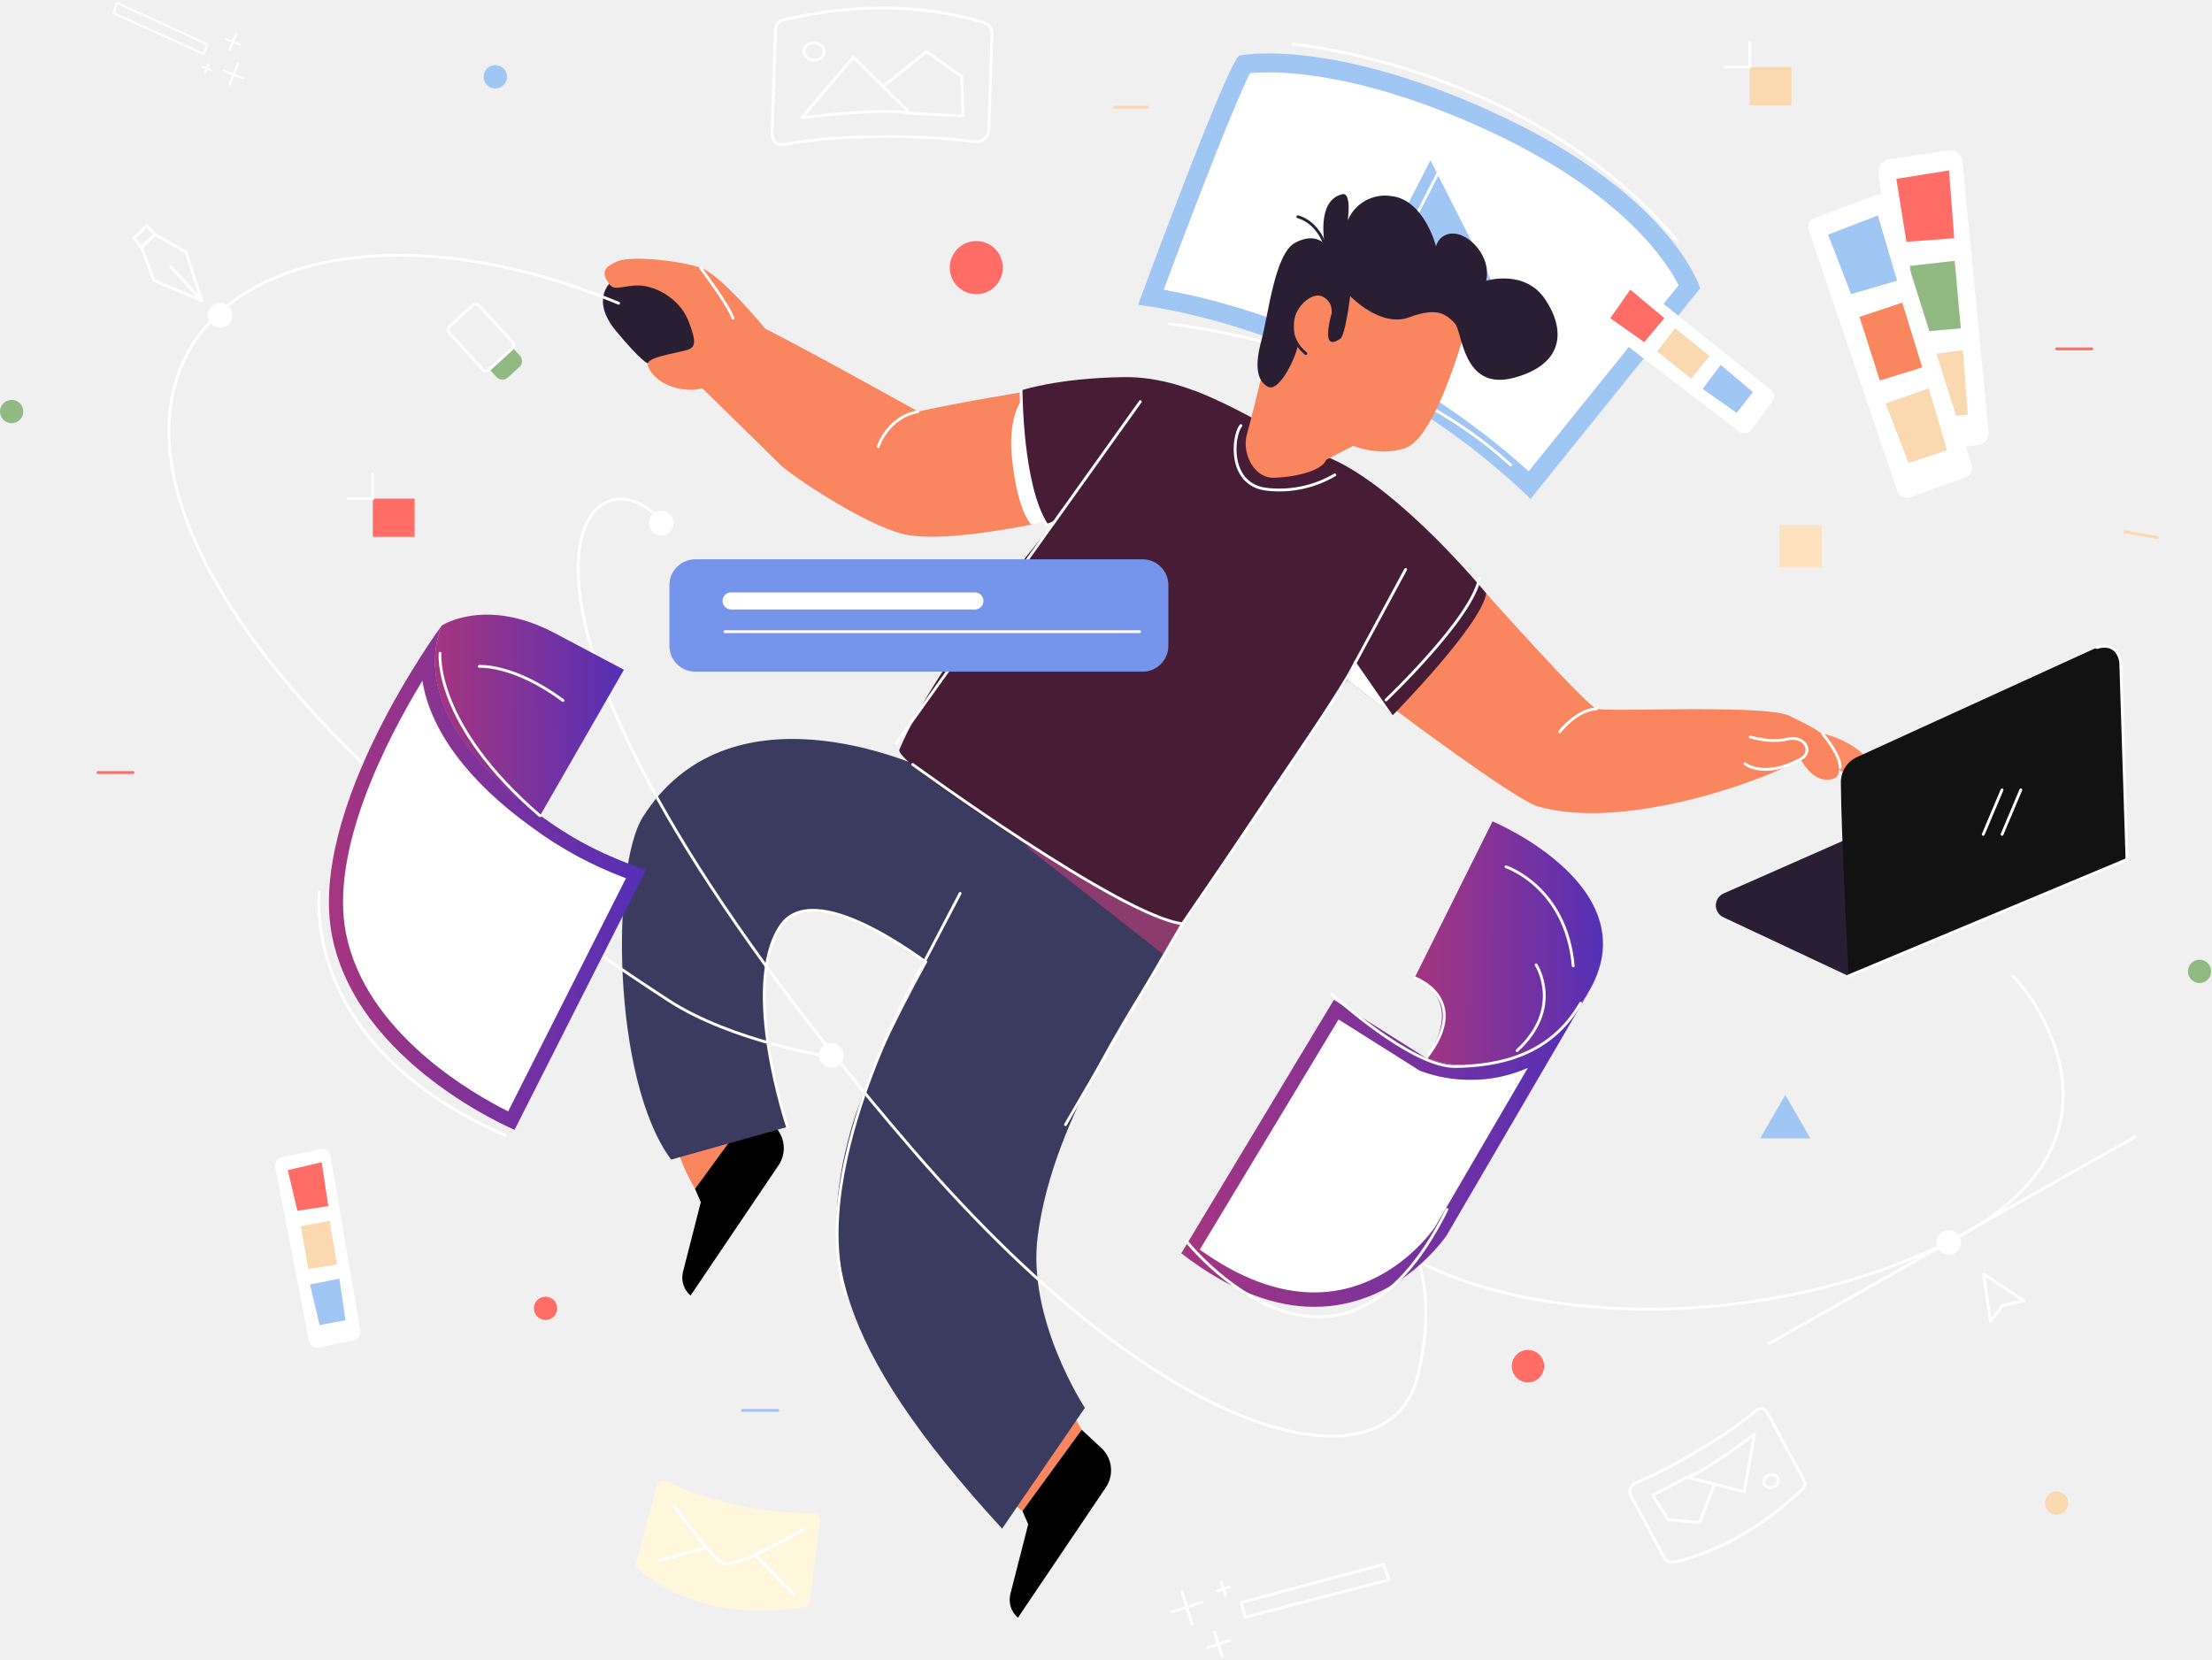
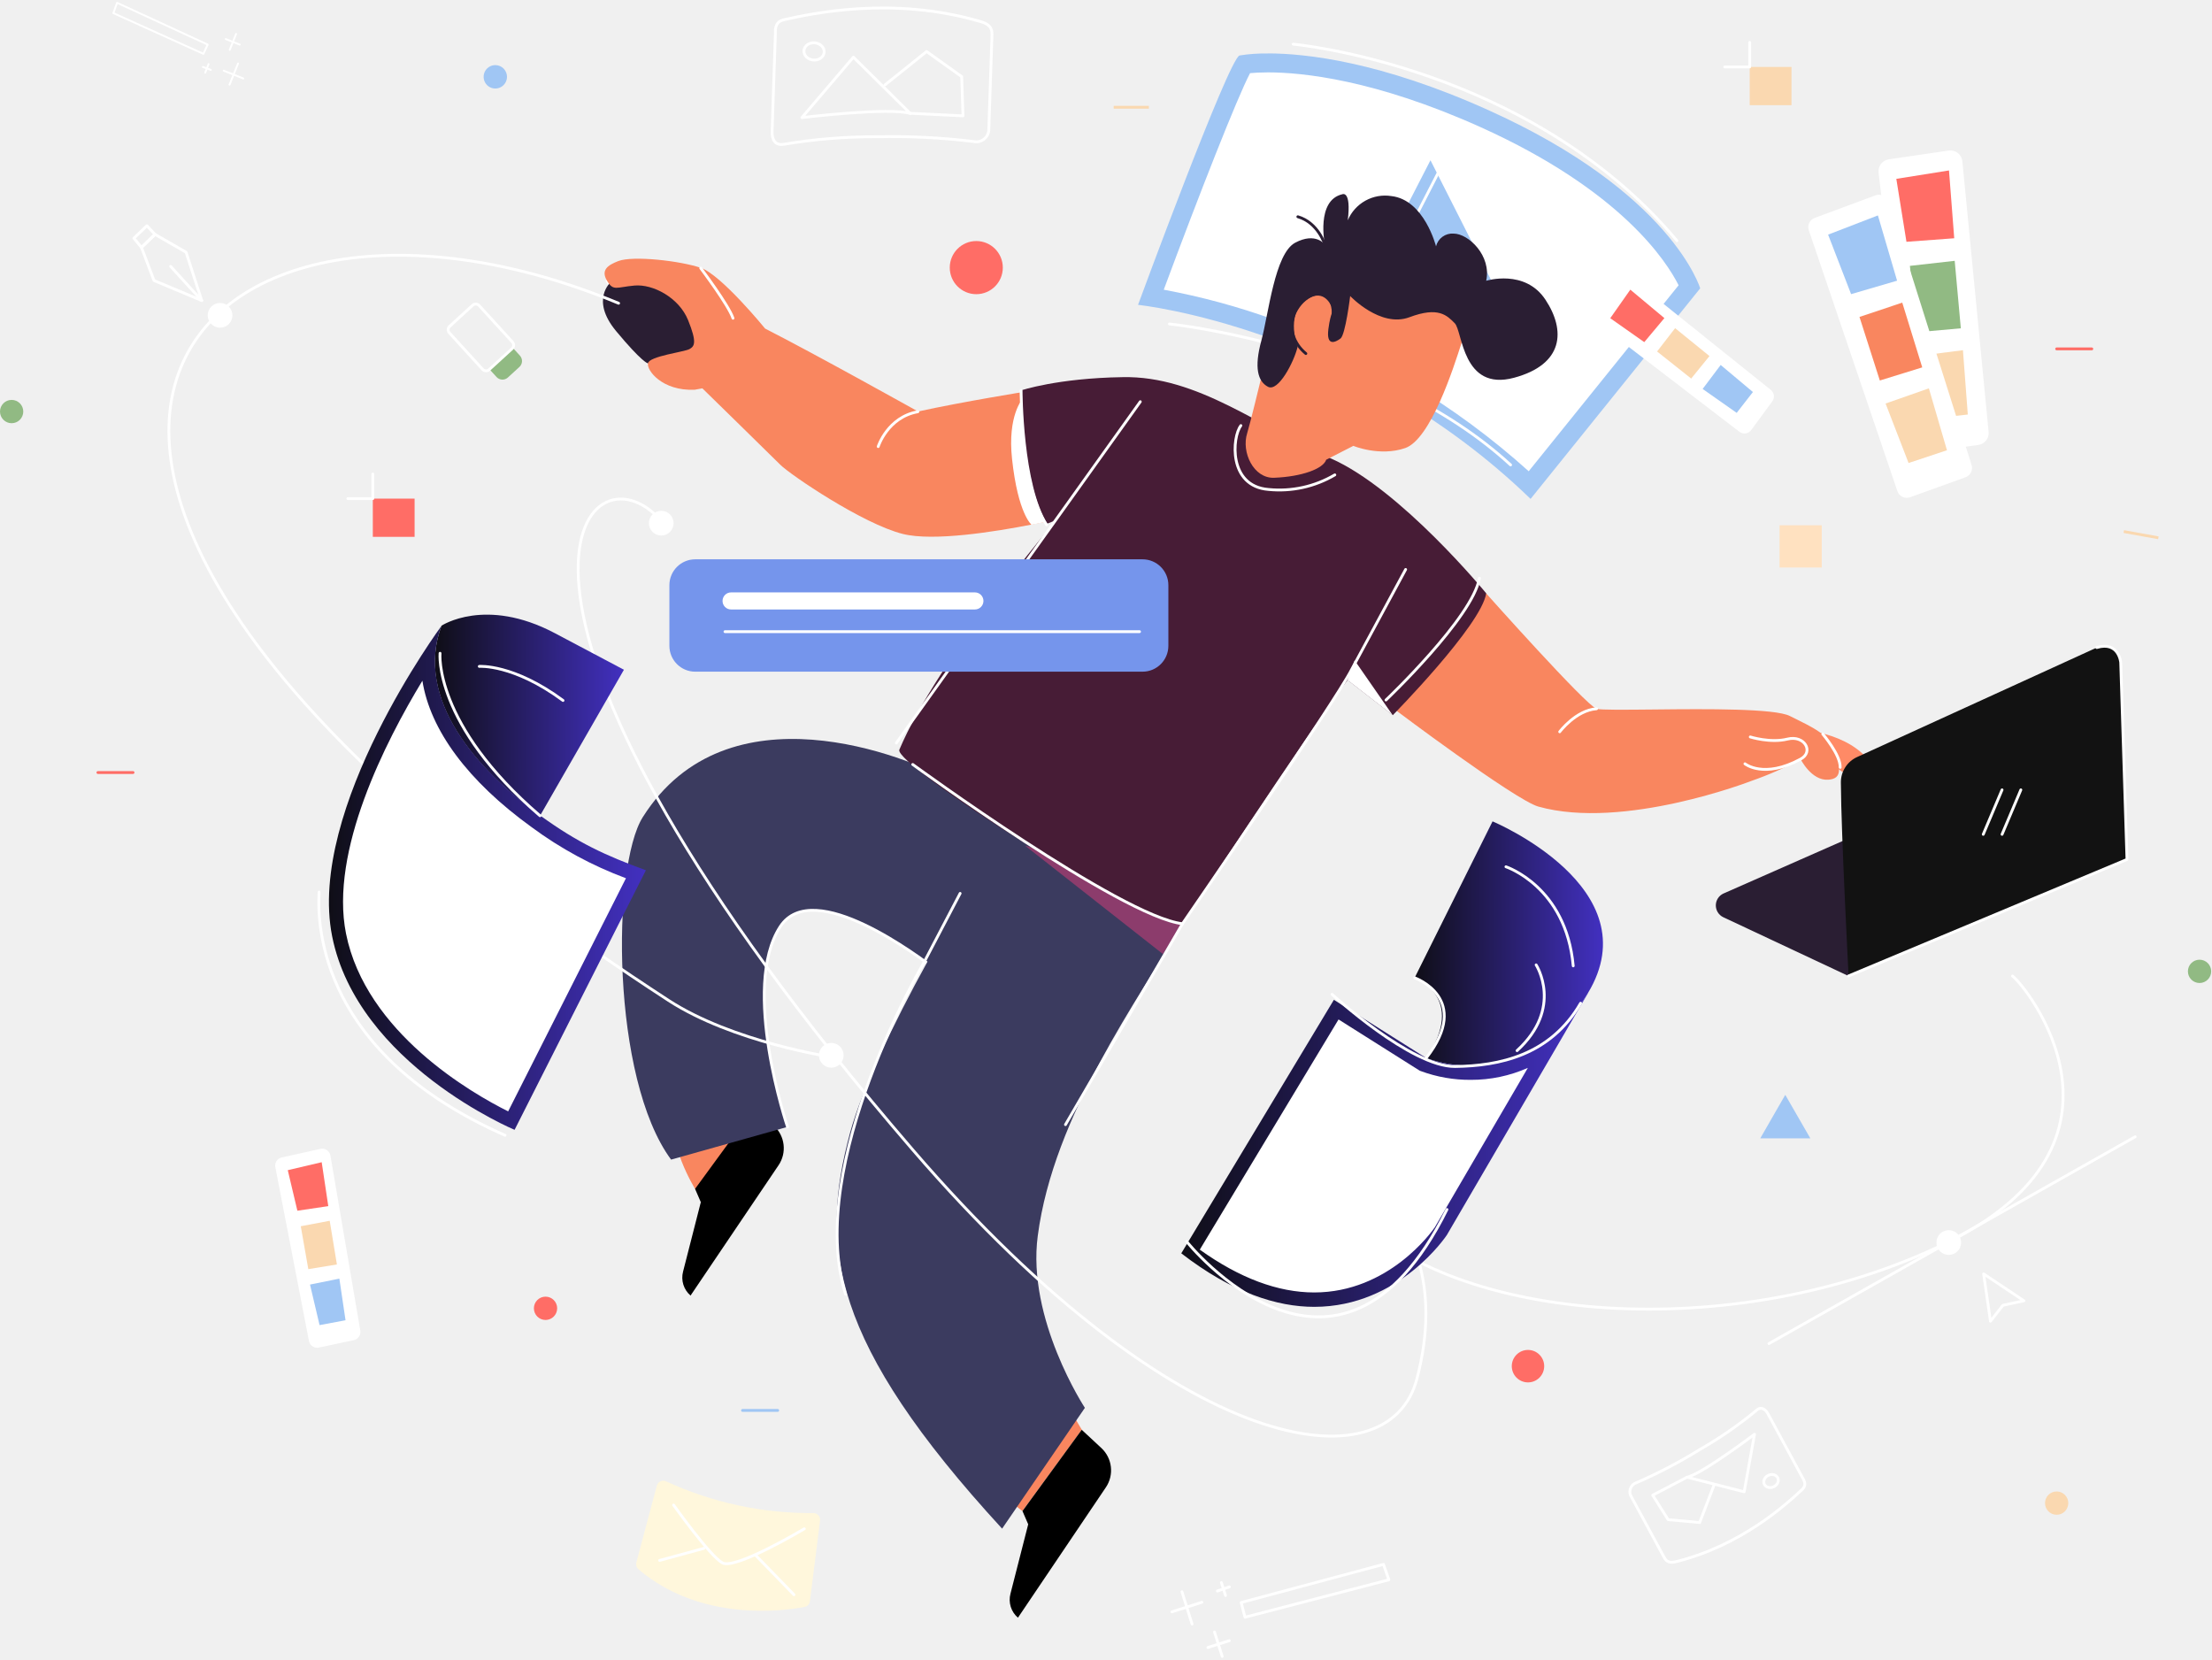
<svg xmlns="http://www.w3.org/2000/svg" width="785" height="589" viewBox="0 0 785 589" fill="none">
  <path d="M542.825 172.118C488.653 121.258 425.185 108.128 408.415 105.449C419.717 74.92 437.173 29.536 441.52 22.821C444.332 22.467 447.164 22.305 449.997 22.335C462.319 22.335 488.703 24.898 526.908 42.096C582.083 66.932 596.747 94.865 599.656 101.698L542.825 172.118Z" fill="white" />
  <path d="M449.997 25.685C462.052 25.685 487.901 28.213 525.487 45.144C575.329 67.618 591.43 92.738 595.71 101.229L542.508 167.228C516.192 143.508 485.466 125.218 452.087 113.404C439.364 108.817 426.291 105.272 412.996 102.803C425.486 69.192 439.062 34.594 443.627 25.953C445.115 25.819 447.255 25.685 450.03 25.685H449.997ZM450.03 18.986C446.633 18.915 443.237 19.15 439.882 19.689C435.969 20.996 403.867 108.179 403.867 108.179C403.867 108.179 480.059 115.966 543.177 177.041L603.368 102.317C603.368 102.317 593.336 68.389 528.129 39.048C489.957 21.85 463.356 18.953 449.897 18.953L450.03 18.986Z" fill="#A0C6F4" />
  <path d="M415.019 114.961C415.019 114.961 489.941 122.531 536.087 164.984" stroke="white" stroke-linecap="round" stroke-linejoin="round" />
  <path d="M479.691 111.294L507.647 56.867L536.372 113.622L479.691 111.294Z" fill="#A0C6F4" />
  <path d="M485.125 110.523L513.081 56.097L541.805 112.851L485.125 110.523Z" stroke="white" stroke-linecap="round" stroke-linejoin="round" />
  <path d="M458.909 15.67C458.909 15.67 542.942 23.307 595.108 85.403" stroke="white" stroke-linecap="round" stroke-linejoin="round" />
  <path d="M501.828 256.856C497.214 253.506 494.188 251.179 494.188 251.179C495.458 249.504 515.672 227.917 527.376 210.534C527.376 210.534 503.701 258.246 501.828 256.856Z" fill="white" />
  <path d="M215.435 99.655C217.692 103.423 218.678 101.915 225.182 101.329C231.686 100.743 240.949 105.583 244.193 113.605C247.436 121.626 246.45 122.866 244.694 123.87C242.939 124.875 230.449 126.382 229.947 128.894" stroke="white" stroke-linecap="round" stroke-linejoin="round" />
  <path d="M383.92 507.369L378.085 497.505L357.419 532.02L362.837 536.207L383.92 507.369Z" fill="#F9865F" />
  <path d="M246.667 421.878C246.667 421.878 235.95 404.444 240.548 395.887L274.723 399.554L246.667 421.878Z" fill="#F9865F" />
  <path d="M246.667 421.878L248.707 426.6L242.404 451.251C242.005 452.774 242.044 454.378 242.514 455.879C242.984 457.381 243.867 458.72 245.062 459.742L276.312 413.471C277.744 411.341 278.371 408.77 278.08 406.219C277.789 403.668 276.599 401.305 274.723 399.554L267.734 393.057L246.667 421.878Z" fill="black" />
  <path d="M229.948 128.961C239.729 128.727 252.135 128.107 249.644 120.588C247.152 113.069 237.94 94.514 216.789 100.09C216.789 100.09 209.349 106.303 218.645 117.49C227.941 128.677 229.948 128.961 229.948 128.961Z" fill="#2A1E33" />
  <path d="M279.472 399.889C279.472 399.889 262.752 350.487 276.897 328.8C288.601 310.898 326.688 340.003 331.905 343.872L359.175 294.603C359.175 294.603 352.888 285.761 337.439 277.103C321.99 268.445 258.137 242.521 228.125 289.947C217.04 307.465 216.873 382.674 238.157 411.495L279.472 399.889Z" fill="#3B3B5F" />
  <path d="M279.472 399.889C279.472 399.889 262.752 350.487 276.897 328.8C288.601 310.897 326.688 340.003 331.905 343.872" stroke="white" stroke-linecap="round" stroke-linejoin="round" />
  <path d="M359.175 294.603C346.769 307.682 310.002 371.386 301.726 401.782C290.674 442.51 294.837 476.288 355.63 542.454L385.007 499.582C385.007 499.582 364.341 468.165 368.287 438.541C373.872 395.686 404.318 354.137 419.717 327.778L359.175 294.603Z" fill="#3B3B5F" />
  <path d="M363.84 300.129L412.712 338.563L427.325 316.323L363.84 300.129Z" fill="#8C3C6C" />
  <path d="M644.599 259.736C652.223 261.377 658.03 264.286 662.021 268.461C666.017 272.648 664.211 274.825 662.757 276.098C661.302 277.37 655.667 275.913 650.768 271.559C645.87 267.205 644.599 259.736 644.599 259.736Z" fill="#FF8A66" />
  <path d="M494.188 251.179C495.458 249.504 515.672 227.917 527.376 210.534C527.376 210.534 562.739 250.224 566.584 251.514C568.005 251.982 576.616 251.865 587.451 251.765C605.642 251.564 629.835 251.38 635.186 254.076C643.713 258.329 648.829 260.473 650.952 266.452C653.076 272.43 653.929 276.332 648.829 276.684C642.86 277.119 639.031 269.432 639.031 269.432C633.409 272.457 627.555 275.027 621.526 277.119C621.526 277.119 576.198 294.737 545.902 286.213C537.659 283.885 494.188 251.179 494.188 251.179Z" fill="#F9865F" />
  <path d="M219.431 92.638C215.552 94.129 213.178 95.904 215.435 99.655C217.692 103.406 218.678 101.916 225.182 101.33C231.686 100.743 240.949 105.583 244.193 113.605C247.436 121.627 246.45 122.866 244.694 123.871C242.939 124.875 230.449 126.383 229.948 128.895C229.446 131.407 234.964 138.792 246.517 138.306L249.259 137.804C249.259 137.804 273.452 161.467 276.964 164.967C280.475 168.467 306.19 185.934 320.435 189.484C331.203 192.18 353.039 188.714 366.147 186.135C372.517 184.879 376.848 183.857 376.848 183.857C376.848 183.857 367 166.089 364.993 138.792C364.993 138.792 341.452 142.577 325.802 146.026C325.802 146.026 289.286 125.629 271.53 116.603C271.53 116.603 256.014 97.578 248.757 95.066C241.501 92.554 224.681 90.645 219.431 92.638Z" fill="#F9865F" />
  <path d="M366.08 186.218C372.45 184.962 376.781 183.941 376.781 183.941C376.781 183.941 364.86 168.869 362.87 141.605C362.87 141.605 357.486 147.416 359.158 162.873C361.265 182.4 366.08 186.218 366.08 186.218Z" fill="white" />
  <path d="M362.368 138.541C362.368 138.541 362.703 171.917 371.631 185.833L374.825 184.544C374.825 184.544 332.774 233.829 319.164 266.033C316.941 271.308 406.492 328.599 419.717 327.795C419.717 327.795 463.356 261.093 478.237 241.315L494.288 253.775C494.288 253.775 525.738 221.855 527.426 210.535C527.426 210.535 497.046 173.508 472.251 162.656C447.455 151.804 425.068 133.249 398.366 133.835C375.259 134.187 362.368 138.541 362.368 138.541Z" fill="#471C36" />
  <path d="M494.221 253.774L478.187 241.315L480.745 234.348L494.221 253.774Z" fill="white" />
  <path d="M518.632 121.827C515.823 130.586 507.714 155.89 498.668 159.005C489.623 162.12 480.277 158.218 480.277 158.218L470.646 163.141C469.576 166.373 461.968 169.153 452.154 169.539C444.881 169.823 440.45 160.462 442.607 153.696C443.593 150.581 447.288 135.275 447.288 135.275C447.288 135.275 455.08 106.538 462.336 100.609C469.593 94.681 476.247 88.786 495.391 96.54C524.551 108.396 518.632 121.827 518.632 121.827Z" fill="#F9865F" />
  <path d="M460.497 123.083C459.21 128.442 453.642 139.194 449.98 137.251C446.319 135.309 445.048 130.385 447.623 120.923C450.198 111.461 452.354 89.992 459.644 86.124C466.934 82.255 470.161 86.76 470.161 86.76C470.161 86.76 466.934 71.085 476.381 68.925C476.381 68.925 479.591 67.434 478.304 78.169C479.554 75.217 481.754 72.769 484.553 71.212C487.352 69.656 490.59 69.08 493.753 69.578C505.457 70.867 509.62 87.413 509.62 87.413C509.959 86.046 510.769 84.843 511.907 84.016C513.044 83.189 514.437 82.791 515.84 82.891C521.207 82.891 529.366 90.846 527.426 99.638C527.426 99.638 541.153 95.334 548.443 106.337C555.733 117.339 554.88 129.33 537.291 134.053C518.899 138.993 519.067 117.507 516.274 114.71C513.482 111.913 510.489 108.698 500.19 112.567C489.89 116.435 479.156 105.047 479.156 105.047C479.156 105.047 477.484 118.796 475.729 120.119C473.973 121.442 470.579 123.134 471.432 116.686C472.284 110.239 473.371 110.875 472.719 109.167C472.067 107.459 469.175 102.016 463.072 106.806C456.217 112.064 460.497 123.083 460.497 123.083Z" fill="#2A1E33" />
  <path d="M463.423 125.461C459.327 122.112 456.484 115.949 460.079 109.887C463.674 103.825 469.576 103.004 471.365 105.298C473.154 107.593 473.856 111.461 472.167 116.05" stroke="#2A1E33" stroke-linecap="round" stroke-linejoin="round" />
  <path d="M362.853 536.207L364.893 540.913L358.59 565.564C358.191 567.086 358.23 568.691 358.7 570.192C359.17 571.694 360.053 573.033 361.248 574.055L392.464 527.783C393.897 525.654 394.524 523.083 394.232 520.532C393.941 517.981 392.751 515.618 390.876 513.867L383.887 507.369L362.853 536.207Z" fill="black" />
  <path d="M470.161 86.76C470.161 86.76 467.753 78.972 460.581 76.913" stroke="#2A1E33" stroke-linecap="round" stroke-linejoin="round" />
  <path d="M318.094 263.672L404.67 142.543" stroke="white" stroke-linecap="round" stroke-linejoin="round" />
  <path d="M440.366 151.017C437.24 155.086 435.819 172.57 450.181 173.692C458.372 174.508 466.61 172.696 473.706 168.517" stroke="white" stroke-linecap="round" stroke-linejoin="round" />
  <path d="M248.674 95.15C248.674 95.15 258.572 108.263 260.127 112.935" stroke="white" stroke-linecap="round" stroke-linejoin="round" />
  <path d="M619.252 271.04C619.252 271.04 625.939 276.483 639.031 269.365C643.796 266.803 640.402 260.758 634.35 262.265C628.297 263.772 621.141 261.511 621.141 261.511" stroke="white" stroke-linecap="round" stroke-linejoin="round" />
  <path d="M646.873 260.49C646.873 260.49 653.21 267.909 653.042 272.313" stroke="white" stroke-linecap="round" stroke-linejoin="round" />
  <path d="M553.509 259.686C553.509 259.686 559.244 252.033 566.584 251.514" stroke="white" stroke-linecap="round" stroke-linejoin="round" />
  <path d="M311.657 158.469C311.657 158.469 315.001 148.019 325.735 146.11" stroke="white" stroke-linecap="round" stroke-linejoin="round" />
  <path d="M340.733 317.027L327.926 341.494C327.926 341.494 285.725 413.019 300.054 459.239" stroke="white" stroke-linecap="round" stroke-linejoin="round" />
  <path d="M378.118 399.085L419.634 327.795C419.634 327.795 474.057 248.734 479.624 237.664L498.836 202.077" stroke="white" stroke-linecap="round" stroke-linejoin="round" />
  <path d="M323.913 271.275C323.913 271.275 397.764 325.199 419.65 327.795" stroke="white" stroke-linecap="round" stroke-linejoin="round" />
  <path d="M362.368 138.541C362.368 138.541 362.368 172.386 371.414 186.252" stroke="white" stroke-linecap="round" stroke-linejoin="round" />
  <path d="M525.002 205.175C522.678 219.109 491.863 248.399 491.863 248.399" stroke="white" stroke-linecap="round" stroke-linejoin="round" />
  <path d="M295.004 378.872C297.424 378.872 299.385 376.908 299.385 374.484C299.385 372.061 297.424 370.097 295.004 370.097C292.585 370.097 290.624 372.061 290.624 374.484C290.624 376.908 292.585 378.872 295.004 378.872Z" fill="white" />
  <path d="M706.379 468.852L703.954 452.055L718.25 461.584L710.776 463.208L706.379 468.852Z" stroke="white" stroke-linecap="round" stroke-linejoin="round" />
  <path d="M231.954 182.099C204.851 158.134 160.059 217.87 323.913 408.011C418.463 517.702 492.783 527.532 502.815 489.367C520.872 420.906 455.665 403.607 479.942 430.418C515.221 469.405 615.556 477.644 690.344 441.27C764.129 405.365 718.768 349.616 714.187 346.35" stroke="white" stroke-linecap="round" stroke-linejoin="round" />
  <path d="M691.582 445.306C694.001 445.306 695.962 443.342 695.962 440.919C695.962 438.495 694.001 436.531 691.582 436.531C689.162 436.531 687.201 438.495 687.201 440.919C687.201 443.342 689.162 445.306 691.582 445.306Z" fill="white" />
  <path d="M627.779 476.773L757.742 403.389" stroke="white" stroke-linecap="round" stroke-linejoin="round" />
  <path d="M234.663 190.037C237.082 190.037 239.043 188.072 239.043 185.649C239.043 183.226 237.082 181.261 234.663 181.261C232.243 181.261 230.282 183.226 230.282 185.649C230.282 188.072 232.243 190.037 234.663 190.037Z" fill="white" />
  <path d="M346.468 104.394C351.667 104.394 355.881 100.173 355.881 94.966C355.881 89.758 351.667 85.537 346.468 85.537C341.269 85.537 337.055 89.758 337.055 94.966C337.055 100.173 341.269 104.394 346.468 104.394Z" fill="#FF6D66" />
  <path d="M175.792 23.106C174.971 23.103 174.168 23.343 173.484 23.798C172.8 24.252 172.266 24.899 171.949 25.658C171.633 26.417 171.548 27.252 171.706 28.059C171.865 28.866 172.258 29.607 172.837 30.19C173.417 30.772 174.155 31.169 174.96 31.331C175.765 31.493 176.6 31.412 177.358 31.098C178.117 30.784 178.766 30.252 179.222 29.568C179.678 28.885 179.922 28.081 179.922 27.259C179.922 26.16 179.487 25.107 178.713 24.328C177.939 23.55 176.889 23.11 175.792 23.106Z" fill="#A0C6F4" />
  <path d="M729.87 537.53C732.151 537.53 734 535.678 734 533.394C734 531.109 732.151 529.257 729.87 529.257C727.589 529.257 725.74 531.109 725.74 533.394C725.74 535.678 727.589 537.53 729.87 537.53Z" fill="#FAD8B0" />
  <path d="M655.985 346.333L611.494 325.45C610.709 325.062 610.051 324.459 609.594 323.712C609.138 322.964 608.902 322.103 608.915 321.227C608.927 320.35 609.187 319.496 609.664 318.761C610.141 318.027 610.816 317.443 611.611 317.077L694.307 280.636C694.886 280.379 695.513 280.247 696.146 280.247C696.779 280.247 697.406 280.379 697.985 280.636L754.833 305.053L655.985 346.333Z" fill="#2A1E33" />
  <path d="M653.293 277.672C653.393 296.093 656.035 346.334 656.035 346.334L754.883 304.986L752.659 235.069C752.63 234.077 752.356 233.108 751.863 232.248C751.369 231.388 750.671 230.664 749.83 230.14C748.989 229.616 748.031 229.309 747.043 229.245C746.055 229.182 745.066 229.364 744.165 229.777L659.078 268.629C657.342 269.412 655.871 270.684 654.844 272.289C653.817 273.895 653.278 275.765 653.293 277.672Z" fill="#121212" />
  <path d="M655.985 346.333L754.833 304.986L752.609 235.068C752.609 235.068 751.957 227.432 744.115 229.776" stroke="white" stroke-linecap="round" stroke-linejoin="round" />
  <path d="M703.82 296.076L710.492 280.284" stroke="white" stroke-linecap="round" stroke-linejoin="round" />
  <path d="M710.492 296.076L717.163 280.284" stroke="white" stroke-linecap="round" stroke-linejoin="round" />
  <path d="M193.599 468.4C195.879 468.4 197.728 466.548 197.728 464.263C197.728 461.979 195.879 460.127 193.599 460.127C191.318 460.127 189.469 461.979 189.469 464.263C189.469 466.548 191.318 468.4 193.599 468.4Z" fill="#FF6D66" />
  <path d="M542.257 490.556C545.433 490.556 548.008 487.976 548.008 484.795C548.008 481.613 545.433 479.034 542.257 479.034C539.08 479.034 536.505 481.613 536.505 484.795C536.505 487.976 539.08 490.556 542.257 490.556Z" fill="#FF6D66" />
  <path d="M236.468 525.707C252.84 533.243 270.667 537.073 288.684 536.927C289.019 536.93 289.349 537.003 289.653 537.142C289.957 537.281 290.229 537.483 290.45 537.734C290.671 537.985 290.836 538.281 290.935 538.6C291.035 538.92 291.065 539.258 291.025 539.59L287.414 568.26C287.342 568.758 287.113 569.219 286.761 569.578C286.41 569.936 285.953 570.173 285.457 570.253C278.134 571.643 248.674 575.696 226.57 556.856C226.234 556.567 225.986 556.189 225.856 555.765C225.726 555.341 225.718 554.889 225.835 554.461L233.124 527.114C233.225 526.782 233.398 526.477 233.63 526.219C233.862 525.962 234.148 525.759 234.467 525.625C234.786 525.49 235.131 525.428 235.477 525.442C235.823 525.457 236.161 525.547 236.468 525.707Z" fill="#FFF7DC" />
  <path d="M239.06 534.08C239.06 534.08 251.8 552.016 256.348 554.595C260.896 557.174 285.441 542.504 285.441 542.504" stroke="white" stroke-linecap="round" stroke-linejoin="round" />
  <path d="M268.37 552.117L281.762 565.899" stroke="white" stroke-linecap="round" stroke-linejoin="round" />
  <path d="M249.761 549.454L234.094 553.724" stroke="white" stroke-linecap="round" stroke-linejoin="round" />
  <path d="M646.505 186.402H631.541V201.391H646.505V186.402Z" fill="#FFE1C0" />
  <path d="M633.564 388.518L638.011 396.239L642.459 403.959H633.564H624.686L629.116 396.239L633.564 388.518Z" fill="#A0C6F4" />
  <path d="M274.004 46.752L275.175 11.718C275.041 8.369 276.378 7.414 278.385 6.962C287.882 4.869 316.84 -1.579 348.157 7.716C352.219 8.921 352.086 11.065 352.019 13.008L350.899 46.4C350.817 47.024 350.606 47.624 350.279 48.162C349.951 48.699 349.515 49.162 348.999 49.52C348.482 49.878 347.896 50.124 347.279 50.241C346.661 50.359 346.026 50.345 345.415 50.202C334.032 48.837 322.567 48.278 311.106 48.527C300.082 48.48 289.074 49.371 278.201 51.19C275.091 51.776 273.921 49.498 274.004 46.752Z" stroke="white" stroke-linecap="round" stroke-linejoin="round" />
  <path d="M284.571 41.728L302.863 20.292L323.094 40.304C316.105 37.943 284.571 41.728 284.571 41.728Z" stroke="white" stroke-linecap="round" stroke-linejoin="round" />
  <path d="M314.048 30.139L328.829 18.283L341.285 27.192L341.753 41.108L323.077 40.204" stroke="white" stroke-linecap="round" stroke-linejoin="round" />
  <path d="M292.472 18.614C292.642 16.93 291.178 15.403 289.203 15.203C287.228 15.003 285.489 16.206 285.319 17.89C285.149 19.574 286.613 21.101 288.588 21.301C290.563 21.501 292.302 20.298 292.472 18.614Z" stroke="white" stroke-linecap="round" stroke-linejoin="round" />
  <path d="M627.461 501.776L639.717 524.451C641.004 526.477 640.553 527.633 639.432 528.671C634.182 533.544 618.182 548.382 594.774 554.176C591.748 554.93 591.029 553.506 590.36 552.25L578.656 530.631C578.479 530.202 578.393 529.742 578.403 529.279C578.412 528.816 578.518 528.359 578.713 527.939C578.908 527.519 579.188 527.144 579.535 526.837C579.882 526.531 580.288 526.3 580.729 526.159C588.468 522.794 595.956 518.877 603.134 514.436C610.204 510.402 616.917 505.769 623.197 500.587C624.869 498.912 626.541 500.001 627.461 501.776Z" stroke="white" stroke-linecap="round" stroke-linejoin="round" />
  <path d="M622.646 508.96L618.984 529.375L598.72 524.2C603.986 523.061 622.646 508.96 622.646 508.96Z" stroke="white" stroke-linecap="round" stroke-linejoin="round" />
  <path d="M608.183 527.248L603.184 540.276L591.982 539.255L586.514 530.58L598.703 524.2" stroke="white" stroke-linecap="round" stroke-linejoin="round" />
  <path d="M629.443 527.599C630.77 526.992 631.429 525.585 630.915 524.458C630.4 523.331 628.908 522.91 627.581 523.517C626.254 524.124 625.595 525.53 626.109 526.658C626.624 527.785 628.116 528.206 629.443 527.599Z" stroke="white" stroke-linecap="round" stroke-linejoin="round" />
  <path d="M567.771 114.626L617.58 152.809C617.839 153.009 618.135 153.155 618.451 153.239C618.767 153.323 619.096 153.343 619.42 153.298C619.744 153.252 620.056 153.143 620.337 152.975C620.618 152.808 620.863 152.586 621.057 152.323L628.581 142.107C628.951 141.598 629.11 140.966 629.026 140.342C628.942 139.718 628.621 139.151 628.13 138.758L579.024 99.387C578.763 99.178 578.464 99.026 578.143 98.937C577.821 98.849 577.486 98.826 577.156 98.872C576.826 98.917 576.509 99.029 576.223 99.201C575.938 99.373 575.69 99.602 575.496 99.872L567.27 111.26C566.9 111.776 566.746 112.417 566.84 113.045C566.933 113.673 567.267 114.24 567.771 114.626Z" fill="white" stroke="white" stroke-linecap="round" stroke-linejoin="round" />
  <path d="M571.45 112.918L583.521 121.409L590.661 112.885L578.572 102.786L571.45 112.918Z" fill="#FF6D66" />
  <path d="M588.069 124.725L600.174 134.337L606.662 126.349L594.473 116.452L588.069 124.725Z" fill="#FAD8B0" />
  <path d="M604.237 138.021L616.326 146.512L622.077 139.11L610.641 129.514L604.237 138.021Z" fill="#A0C6F4" />
  <path d="M667.171 61.238L678.523 156.694C678.575 157.196 678.727 157.683 678.97 158.126C679.213 158.568 679.542 158.957 679.938 159.27C680.335 159.582 680.789 159.812 681.276 159.945C681.762 160.077 682.271 160.111 682.77 160.043L701.998 157.397C702.963 157.268 703.839 156.767 704.441 156.001C705.044 155.235 705.325 154.264 705.225 153.294L695.912 57.269C695.861 56.762 695.708 56.27 695.461 55.824C695.215 55.377 694.881 54.986 694.479 54.673C694.078 54.36 693.617 54.132 693.124 54.002C692.632 53.873 692.118 53.844 691.615 53.92L670.364 57.034C669.388 57.176 668.506 57.696 667.909 58.482C667.312 59.268 667.046 60.258 667.171 61.238Z" fill="white" stroke="white" stroke-linecap="round" stroke-linejoin="round" />
  <path d="M672.972 63.465L676.567 85.805L693.521 84.549L691.665 60.484L672.972 63.465Z" fill="#FF6D66" />
  <path d="M677.788 94.346L680.179 117.908L695.862 116.502L693.688 92.554L677.788 94.346Z" fill="#91BA83" />
  <path d="M680.48 126.332L684.074 148.672L698.336 147.098L696.614 124.272L680.48 126.332Z" fill="#FAD8B0" />
  <path d="M642.392 81.568L673.825 174.127C673.953 174.504 674.154 174.852 674.417 175.15C674.681 175.449 675.001 175.692 675.359 175.865C675.717 176.038 676.105 176.137 676.502 176.158C676.899 176.179 677.296 176.121 677.671 175.986L697.367 168.886C698.094 168.62 698.691 168.083 699.033 167.388C699.376 166.692 699.438 165.891 699.206 165.151L669.695 71.688C669.571 71.3 669.37 70.941 669.104 70.633C668.838 70.325 668.512 70.074 668.147 69.895C667.781 69.717 667.383 69.615 666.977 69.595C666.57 69.575 666.164 69.637 665.783 69.779L644.181 77.8C643.447 78.066 642.847 78.61 642.512 79.316C642.177 80.021 642.134 80.831 642.392 81.568Z" fill="white" stroke="white" stroke-linecap="round" stroke-linejoin="round" />
  <path d="M648.762 83.26L656.921 104.377L673.24 99.605L666.435 76.444L648.762 83.26Z" fill="#A0C6F4" />
  <path d="M659.897 112.466L667.12 135.024L682.168 130.368L675.079 107.392L659.897 112.466Z" fill="#F9865F" />
  <path d="M669.16 143.196L677.319 164.297L690.946 159.775L684.526 137.804L669.16 143.196Z" fill="#FAD8B0" />
  <path d="M405.472 198.477H246.718C241.657 198.477 237.555 202.586 237.555 207.654V229.174C237.555 234.242 241.657 238.351 246.718 238.351H405.472C410.532 238.351 414.635 234.242 414.635 229.174V207.654C414.635 202.586 410.532 198.477 405.472 198.477Z" fill="#7595EC" />
  <path d="M345.983 210.216H259.441C257.77 210.216 256.415 211.573 256.415 213.247C256.415 214.922 257.77 216.279 259.441 216.279H345.983C347.654 216.279 349.009 214.922 349.009 213.247C349.009 211.573 347.654 210.216 345.983 210.216Z" fill="white" />
  <path d="M257.284 224.149H404.402" stroke="white" stroke-linecap="round" stroke-linejoin="round" />
  <path d="M182.008 123.451L184.511 126.196C185.02 126.753 185.286 127.49 185.252 128.245C185.218 128.999 184.886 129.709 184.33 130.218L180.231 133.968C179.675 134.477 178.939 134.744 178.186 134.71C177.433 134.676 176.724 134.343 176.215 133.786L173.712 131.041L182.008 123.451Z" fill="#91BA83" />
  <path d="M159.465 118.115L171.272 131.061C171.882 131.73 172.918 131.777 173.587 131.166L181.746 123.7C182.415 123.089 182.462 122.051 181.851 121.382L170.045 108.436C169.435 107.767 168.398 107.72 167.73 108.331L159.57 115.797C158.902 116.408 158.855 117.446 159.465 118.115Z" stroke="white" stroke-linecap="round" stroke-linejoin="round" />
  <path d="M147.134 176.941H132.304V190.505H147.134V176.941Z" fill="#FF6D66" />
  <path d="M132.304 168.215V176.94H123.442" stroke="white" stroke-linecap="round" stroke-linejoin="round" />
  <path d="M635.771 23.759H620.94V37.324H635.771V23.759Z" fill="#FAD8B0" />
  <path d="M620.94 15.034V23.759H612.079" stroke="white" stroke-linecap="round" stroke-linejoin="round" />
  <path d="M219.531 107.609C65.709 43.771 -52.601 166.725 237.237 354.991C260.06 369.829 295.071 375.087 295.071 375.087" stroke="white" stroke-linecap="round" stroke-linejoin="round" />
  <path d="M78.098 116.284C80.518 116.284 82.479 114.32 82.479 111.897C82.479 109.474 80.518 107.509 78.098 107.509C75.679 107.509 73.718 109.474 73.718 111.897C73.718 114.32 75.679 116.284 78.098 116.284Z" fill="white" />
  <path d="M50.21 87.798L55.008 83.176L66.026 89.506L71.578 106.638L54.64 99.537L50.21 87.798Z" stroke="white" stroke-linecap="round" stroke-linejoin="round" />
  <path d="M55.008 83.176L50.21 87.798L47.518 84.532L52.116 80.111L55.008 83.176Z" stroke="white" stroke-linecap="round" stroke-linejoin="round" />
  <path d="M71.578 106.638L60.559 94.53" stroke="white" stroke-linecap="round" stroke-linejoin="round" />
  <path d="M98.195 414.074L110.133 475.768C110.197 476.089 110.324 476.394 110.505 476.665C110.687 476.936 110.921 477.169 111.193 477.349C111.465 477.53 111.77 477.655 112.09 477.717C112.41 477.779 112.74 477.777 113.059 477.711L125.465 475.065C126.087 474.932 126.632 474.562 126.988 474.035C127.343 473.507 127.481 472.862 127.371 472.235L116.771 410.155C116.714 409.827 116.59 409.514 116.408 409.235C116.227 408.956 115.99 408.717 115.714 408.532C115.437 408.348 115.126 408.221 114.799 408.16C114.472 408.1 114.136 408.106 113.812 408.179L100.118 411.227C99.805 411.287 99.507 411.408 99.241 411.584C98.975 411.76 98.746 411.986 98.567 412.251C98.389 412.515 98.264 412.812 98.2 413.125C98.136 413.438 98.135 413.76 98.195 414.074Z" fill="white" stroke="white" stroke-linecap="round" stroke-linejoin="round" />
  <path d="M102.125 415.246L105.535 429.631L116.504 428.007L114.163 412.416L102.125 415.246Z" fill="#FF6D66" />
  <path d="M106.739 435.141L109.414 450.364L119.563 448.706L117.005 433.198L106.739 435.141Z" fill="#FAD8B0" />
  <path d="M110.016 455.84L113.41 470.225L122.623 468.501L120.433 453.73L110.016 455.84Z" fill="#A0C6F4" />
  <path d="M440.467 568.662L490.961 555.131L492.9 560.607L441.821 573.887L440.467 568.662Z" stroke="white" stroke-linecap="round" stroke-linejoin="round" />
  <path d="M433.444 561.595L434.916 566.184" stroke="white" stroke-linecap="round" stroke-linejoin="round" />
  <path d="M432.023 564.592L436.287 563.119" stroke="white" stroke-linecap="round" stroke-linejoin="round" />
  <path d="M431.003 579.129L433.745 587.804" stroke="white" stroke-linecap="round" stroke-linejoin="round" />
  <path d="M428.663 584.622L436.253 582.21" stroke="white" stroke-linecap="round" stroke-linejoin="round" />
  <path d="M419.45 564.827L423.045 576.315" stroke="white" stroke-linecap="round" stroke-linejoin="round" />
  <path d="M415.889 571.978L426.522 568.578" stroke="white" stroke-linecap="round" stroke-linejoin="round" />
  <path d="M72.179 19.103L40.228 4.651L41.549 1L73.701 15.821L72.179 19.103Z" stroke="white" stroke-width="0.67" stroke-linecap="round" stroke-linejoin="round" />
  <path d="M72.832 25.768L74.019 22.754" stroke="white" stroke-width="0.67" stroke-linecap="round" stroke-linejoin="round" />
  <path d="M74.838 24.814L71.996 23.759" stroke="white" stroke-width="0.67" stroke-linecap="round" stroke-linejoin="round" />
  <path d="M81.526 17.696L83.783 12.036" stroke="white" stroke-width="0.67" stroke-linecap="round" stroke-linejoin="round" />
  <path d="M85.07 15.838L80.121 13.862" stroke="white" stroke-width="0.67" stroke-linecap="round" stroke-linejoin="round" />
  <path d="M81.459 30.039L84.469 22.553" stroke="white" stroke-width="0.67" stroke-linecap="round" stroke-linejoin="round" />
  <path d="M86.341 27.845L79.386 25.082" stroke="white" stroke-width="0.67" stroke-linecap="round" stroke-linejoin="round" />
  <path d="M191.643 289.478C169.104 273.234 146.967 247.98 156.681 222.039C156.681 222.039 172.214 211.673 196.809 224.635L221.421 237.664L191.643 289.478Z" fill="url(#paint0_linear_16_174)" />
  <path d="M181.427 397.712C171.278 392.906 128.007 370.331 120.299 331.764C113.611 298.471 139.092 253.54 151.833 233.678C151.013 260.021 177.431 282.328 190.171 291.505C201.012 299.489 212.974 305.821 225.667 310.295L181.427 397.712Z" fill="white" />
  <path d="M149.893 241.516C152.652 259.033 165.994 277.17 188.7 293.548C198.945 301.121 210.202 307.215 222.139 311.651L180.34 394.38C167.566 388.016 129.829 366.48 122.79 331.278C116.955 302.022 136.751 263.22 149.927 241.516H149.893ZM156.715 222.04C156.715 222.04 108.813 286.883 117.875 332.266C126.937 377.65 182.614 400.928 182.614 400.928L229.212 308.821C214.649 303.479 205.186 299.125 191.676 289.378C169.138 273.134 147.001 247.88 156.715 221.939V222.04Z" fill="url(#paint1_linear_16_174)" />
  <path d="M144.091 259.719C145.496 268.154 148.824 276.151 153.818 283.087C158.811 290.024 165.336 295.712 172.883 299.71" stroke="white" stroke-linecap="round" stroke-linejoin="round" />
  <path d="M186.794 309.022L212.793 322.972" stroke="white" stroke-linecap="round" stroke-linejoin="round" />
  <path d="M147.803 296.93C147.803 296.93 156.163 315.536 183.082 327.627" stroke="white" stroke-linecap="round" stroke-linejoin="round" />
  <path d="M126.435 299.711C126.435 299.711 127.372 319.254 140.363 325.769" stroke="white" stroke-linecap="round" stroke-linejoin="round" />
  <path d="M156.163 231.82C156.163 231.82 153.755 256.94 191.642 289.479" stroke="white" stroke-linecap="round" stroke-linejoin="round" />
  <path d="M170.091 236.475C170.091 236.475 182.162 235.537 199.802 248.566" stroke="white" stroke-linecap="round" stroke-linejoin="round" />
  <path d="M113.243 316.558C112.474 329.001 114.029 374.099 179.236 402.87" stroke="white" stroke-linecap="round" stroke-linejoin="round" />
  <path d="M529.684 291.471L502.029 346.987C502.029 346.987 520.789 353.903 506.125 375.456C506.125 375.456 540.802 389.858 563.491 352.463C586.18 315.067 529.684 291.471 529.684 291.471Z" fill="url(#paint2_linear_16_174)" />
  <path d="M466.382 461.148C452.388 461.148 437.624 455.421 422.459 444.117L474.191 358.24L504.972 377.649L505.172 377.733C510.552 379.711 516.245 380.698 521.976 380.647C531.697 380.707 541.191 377.701 549.112 372.056L511.292 436.949C511.208 437.067 494.923 461.199 466.382 461.199V461.148Z" fill="white" />
  <path d="M475.027 361.757L503.45 379.693L503.818 379.927L504.203 380.078C509.89 382.184 515.912 383.239 521.976 383.193C528.943 383.219 535.838 381.77 542.207 378.939L509.202 435.493C508.132 437.067 492.816 458.637 466.399 458.637C453.508 458.637 439.865 453.529 425.787 443.447L475.027 361.757ZM563.491 352.446C550.667 373.58 534.031 378.169 521.976 378.169C516.572 378.214 511.204 377.289 506.125 375.439L473.371 354.79L419.216 444.754C437.307 458.72 453.14 463.744 466.399 463.744C496.679 463.744 513.465 438.256 513.465 438.256L563.491 352.53V352.446Z" fill="url(#paint3_linear_16_174)" />
  <path d="M502.029 346.986C502.029 346.986 522.661 354.288 506.125 375.456" stroke="white" stroke-linecap="round" stroke-linejoin="round" />
  <path d="M472.719 352.848C472.719 352.848 500.825 378.637 516.375 378.453C531.924 378.269 550.182 374.585 560.933 355.996" stroke="white" stroke-linecap="round" stroke-linejoin="round" />
  <path d="M476.18 386.207C476.18 386.207 495.458 403.355 517.027 397.846" stroke="white" stroke-linecap="round" stroke-linejoin="round" />
  <path d="M496.428 411.83C496.428 411.83 506.543 419.416 520.688 412.231" stroke="white" stroke-linecap="round" stroke-linejoin="round" />
  <path d="M449.88 422.414C449.88 422.414 473.288 445.675 509.988 430.335" stroke="white" stroke-linecap="round" stroke-linejoin="round" />
  <path d="M462.587 399.722C462.587 399.722 472.117 406.554 478.086 408.732" stroke="white" stroke-linecap="round" stroke-linejoin="round" />
  <path d="M534.432 307.581C534.432 307.581 555.75 314.565 558.308 342.749" stroke="white" stroke-linecap="round" stroke-linejoin="round" />
  <path d="M545.149 342.398C545.149 342.398 554.964 357.62 538.378 372.826" stroke="white" stroke-linecap="round" stroke-linejoin="round" />
  <path d="M421.122 440.567C421.122 440.567 474.625 507.687 513.499 429.196" stroke="white" stroke-linecap="round" stroke-linejoin="round" />
  <path d="M34.744 274.138H47.217" stroke="#FF6D66" stroke-linecap="round" stroke-linejoin="round" />
  <path d="M729.87 123.803H742.343" stroke="#FF6D66" stroke-linecap="round" stroke-linejoin="round" />
  <path d="M395.223 38.06H407.713" stroke="#FAD8B0" stroke-miterlimit="10" />
  <path d="M753.696 188.63L765.968 190.84" stroke="#FAD8B0" stroke-miterlimit="10" />
  <path d="M263.504 500.503H275.994" stroke="#A0C6F4" stroke-linecap="round" stroke-linejoin="round" />
  <path d="M780.581 348.829C782.862 348.829 784.711 346.977 784.711 344.692C784.711 342.408 782.862 340.556 780.581 340.556C778.3 340.556 776.451 342.408 776.451 344.692C776.451 346.977 778.3 348.829 780.581 348.829Z" fill="#91BA83" />
  <path d="M4.13 150.18C6.411 150.18 8.26 148.328 8.26 146.043C8.26 143.759 6.411 141.907 4.13 141.907C1.849 141.907 0 143.759 0 146.043C0 148.328 1.849 150.18 4.13 150.18Z" fill="#91BA83" />
  <defs>
    <linearGradient id="paint0_linear_16_174" x1="150.244" y1="250.024" x2="229.354" y2="250.297" gradientUnits="userSpaceOnUse">
-       <stop stop-color="#AA367C" />
-       <stop offset="1" stop-color="#4A2FBD" />
+       <stop stop-color="#0C0C0C" />
+       <stop offset="1" stop-color="#4834D4" />
    </linearGradient>
    <linearGradient id="paint1_linear_16_174" x1="109.878" y1="301.97" x2="242.514" y2="302.276" gradientUnits="userSpaceOnUse">
-       <stop stop-color="#AA367C" />
-       <stop offset="1" stop-color="#4A2FBD" />
+       <stop stop-color="#0C0C0C" />
+       <stop offset="1" stop-color="#4834D4" />
    </linearGradient>
    <linearGradient id="paint2_linear_16_174" x1="497.955" y1="330.243" x2="576.769" y2="330.466" gradientUnits="userSpaceOnUse">
-       <stop stop-color="#AA367C" />
-       <stop offset="1" stop-color="#4A2FBD" />
+       <stop stop-color="#0C0C0C" />
+       <stop offset="1" stop-color="#4834D4" />
    </linearGradient>
    <linearGradient id="paint3_linear_16_174" x1="410.422" y1="402.211" x2="580.551" y2="403.021" gradientUnits="userSpaceOnUse">
-       <stop stop-color="#AA367C" />
-       <stop offset="1" stop-color="#4A2FBD" />
+       <stop stop-color="#0C0C0C" />
+       <stop offset="1" stop-color="#4834D4" />
    </linearGradient>
  </defs>
</svg>
